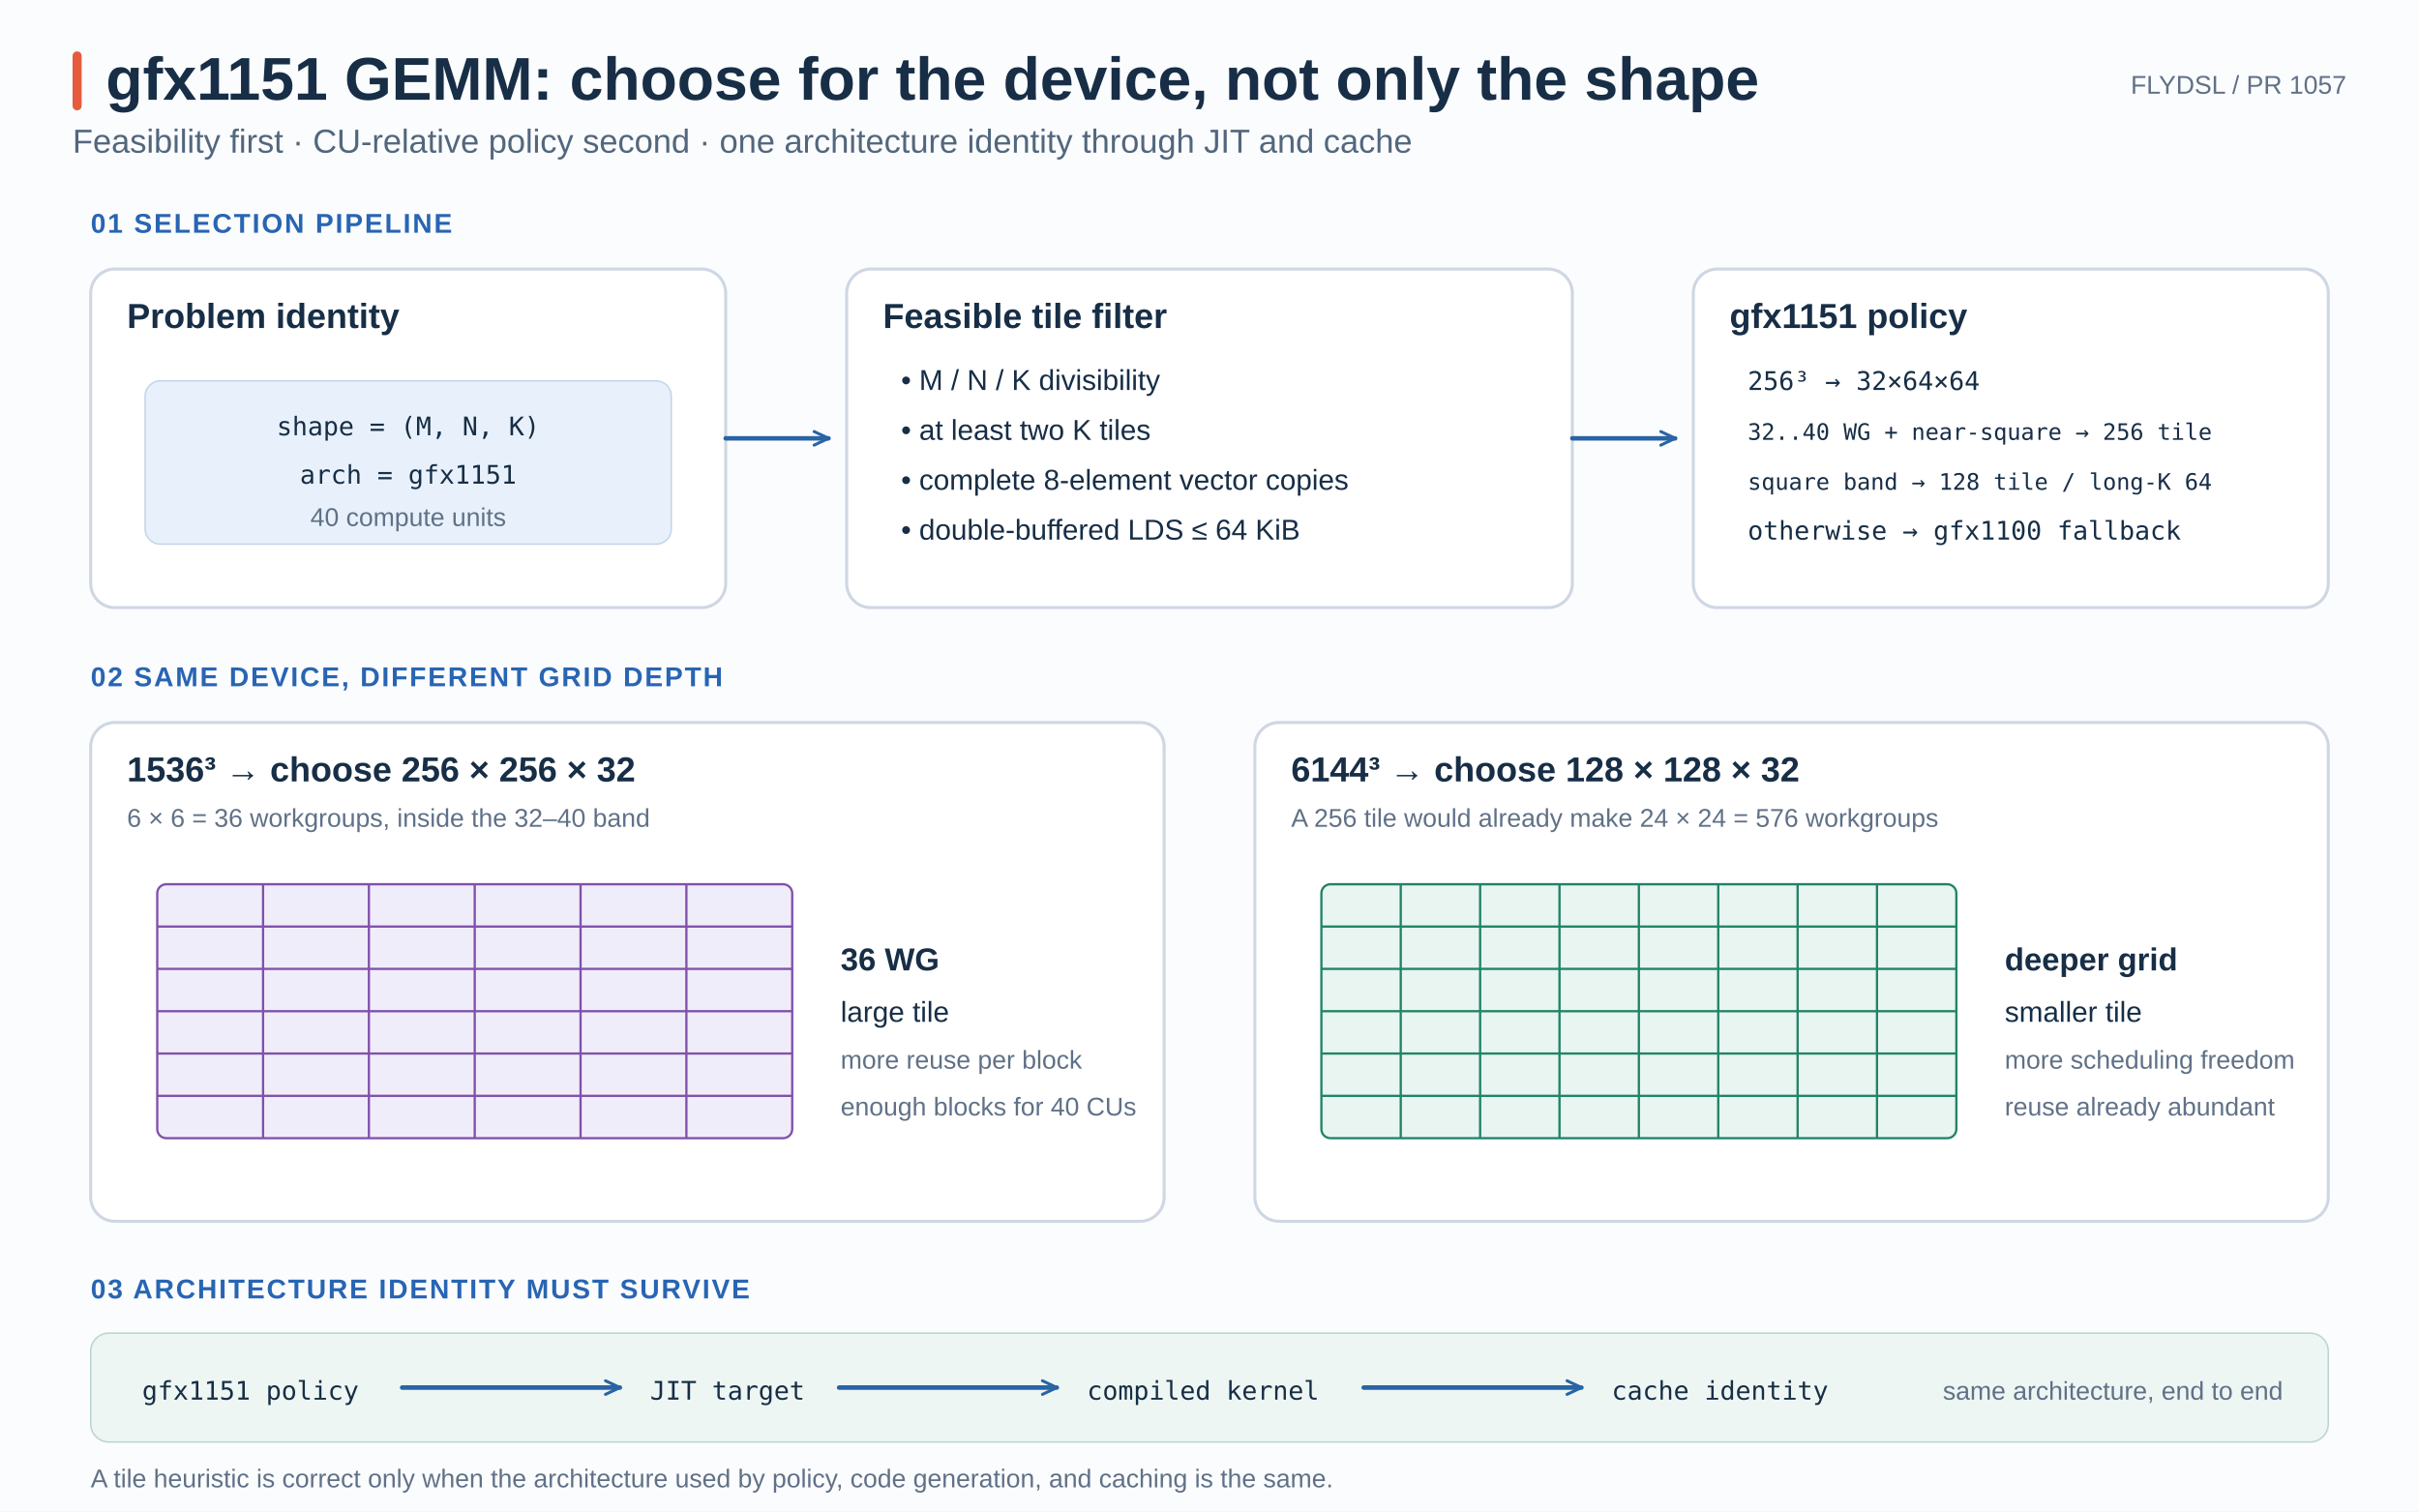
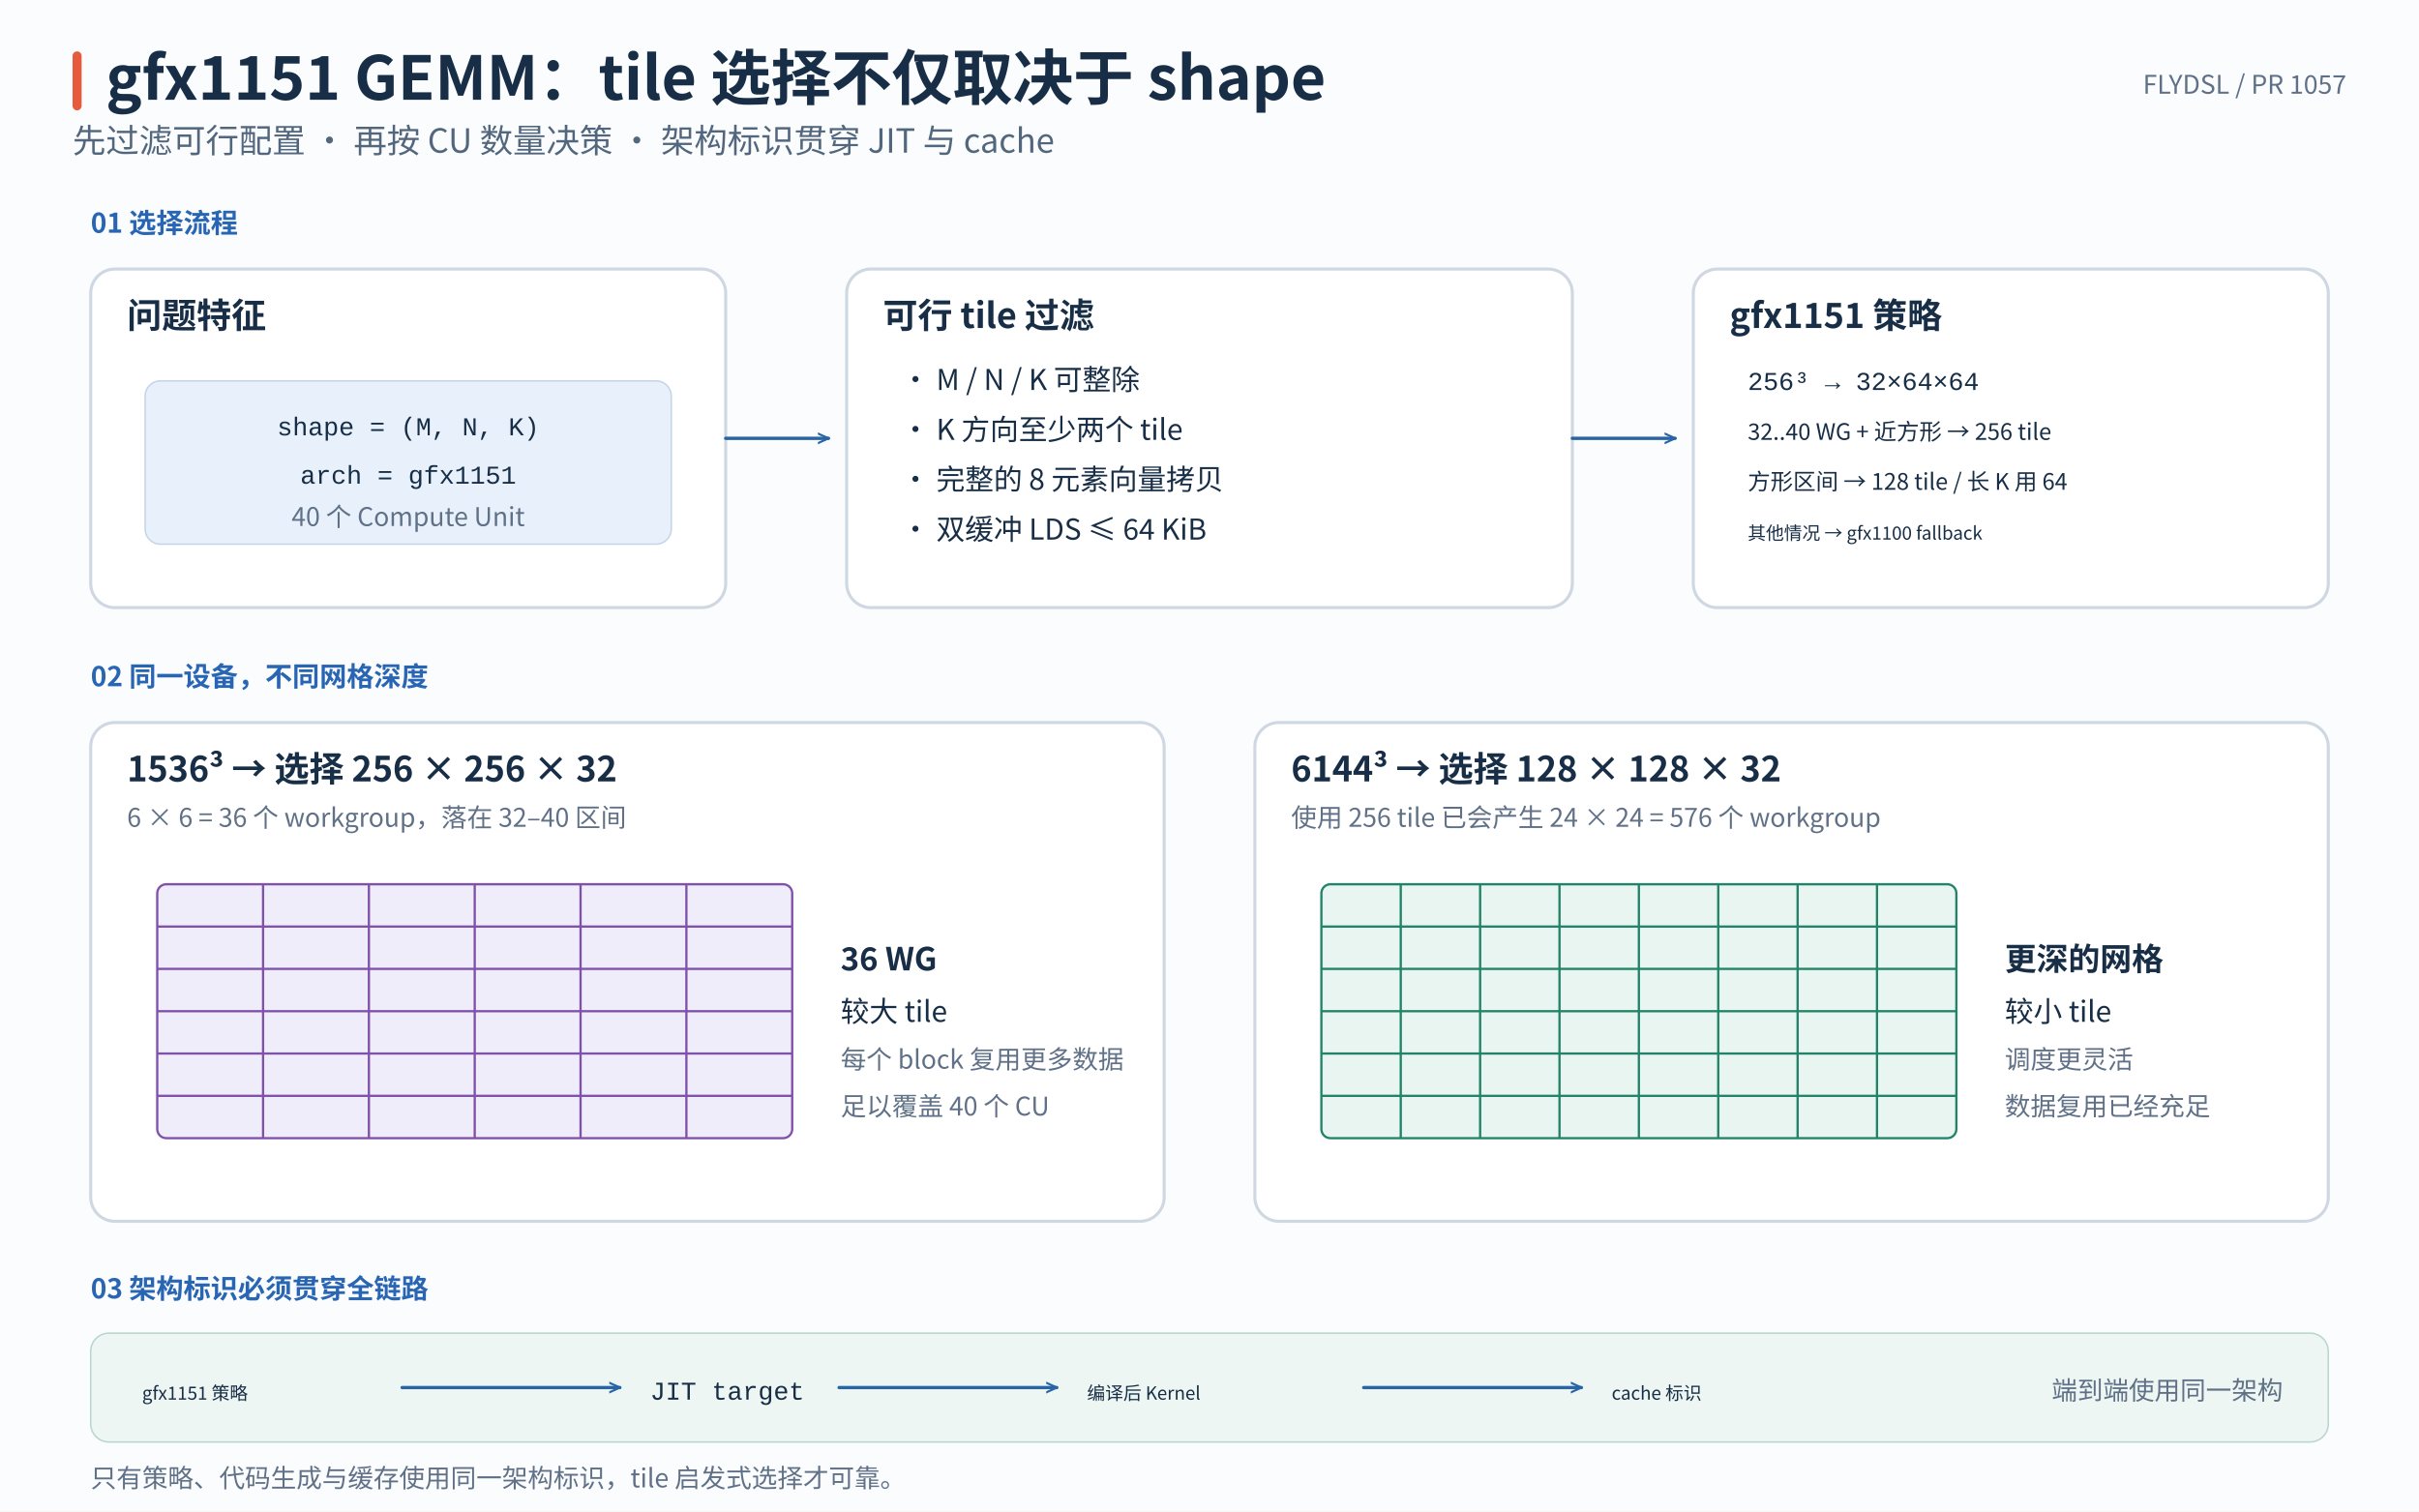
<svg xmlns="http://www.w3.org/2000/svg" width="1600" height="1000" viewBox="0 0 1600 1000" role="img" aria-labelledby="title desc">
  <defs>
-     <marker id="arrow" markerUnits="userSpaceOnUse" markerWidth="12" markerHeight="12" refX="10.5" refY="6" orient="auto">
-       <path d="M1 1.5 L10.5 6 L1 10.5" fill="none" stroke="#2964a4" stroke-width="2" stroke-linecap="round" stroke-linejoin="round" />
+     <marker id="arrow" markerUnits="userSpaceOnUse" markerWidth="8" markerHeight="8" refX="7" refY="4" orient="auto">
+       <path d="M0 0.8 L7 4 L0 7.2" fill="none" stroke="#2964a4" stroke-width="1.4" stroke-linecap="round" stroke-linejoin="round" />
    </marker>
  </defs>
  <style>
-     text{font-family:Arial,Helvetica,sans-serif;fill:#172e46}.title{font-size:40px;font-weight:700}.subtitle{font-size:22px;fill:#52677d}.eyebrow{font-size:18px;font-weight:700;letter-spacing:1.2px;fill:#2865b3}.section{font-size:23px;font-weight:700}.label{font-size:21px;font-weight:700}.body{font-size:19px}.small{font-size:17px;fill:#607187}.mono{font-family:"DejaVu Sans Mono",monospace;font-size:17px}.card{fill:#fff;stroke:#ced7e2;stroke-width:2}.flow{fill:none;stroke:#2964a4;stroke-width:3;stroke-linecap:round;stroke-linejoin:round;marker-end:url(#arrow)}
+     @font-face{font-family:"LXGW WenKai GB Screen";src:url("../fonts/LXGWWenKaiGBScreen.ttf") format("truetype")}text{font-family:"LXGW WenKai GB Screen","Noto Sans CJK SC","Microsoft YaHei",sans-serif;fill:#172e46}.title{font-size:40px;font-weight:700}.subtitle{font-size:22px;fill:#52677d}.eyebrow{font-size:18px;font-weight:700;letter-spacing:0;fill:#2865b3}.section{font-size:23px;font-weight:700}.label{font-size:21px;font-weight:700}.body{font-size:19px}.small{font-size:17px;fill:#607187}.mono{font-family:"SFMono-Regular",Consolas,"Liberation Mono",monospace;font-size:17px}.card{fill:#fff;stroke:#ced7e2;stroke-width:2}.flow{fill:none;stroke:#2964a4;stroke-width:2.2;stroke-linecap:round;stroke-linejoin:round;marker-end:url(#arrow)}
+     .mono{font-family:"SFMono-Regular",Consolas,"Liberation Mono","LXGW WenKai GB Screen",monospace}
+     .mixed{font-family:"LXGW WenKai GB Screen","Noto Sans CJK SC",sans-serif}
  </style>
  <rect width="1600" height="1000" fill="#fbfcfe" />
  <rect x="48" y="34" width="6" height="39" rx="3" fill="#e65b3d" />
-   <text x="70" y="66" class="title">gfx1151 GEMM: choose for the device, not only the shape</text>
-   <text x="48" y="101" class="subtitle">Feasibility first · CU-relative policy second · one architecture identity through JIT and cache</text>
+   <text x="70" y="66" class="title">gfx1151 GEMM：tile 选择不仅取决于 shape</text>
+   <text x="48" y="101" class="subtitle">先过滤可行配置 · 再按 CU 数量决策 · 架构标识贯穿 JIT 与 cache</text>
  <text x="1552" y="62" text-anchor="end" class="small">FLYDSL / PR 1057</text>
-   <text x="60" y="154" class="eyebrow">01  SELECTION PIPELINE</text>
+   <text x="60" y="154" class="eyebrow">01  选择流程</text>
  <rect x="60" y="178" width="420" height="224" rx="16" class="card" />
-   <text x="84" y="217" class="section">Problem identity</text>
+   <text x="84" y="217" class="section">问题特征</text>
  <rect x="96" y="252" width="348" height="108" rx="10" fill="#e8f1fb" stroke="#c3d5e7" />
  <text x="270" y="288" text-anchor="middle" class="mono">shape = (M, N, K)</text>
  <text x="270" y="320" text-anchor="middle" class="mono">arch = gfx1151</text>
-   <text x="270" y="348" text-anchor="middle" class="small">40 compute units</text>
+   <text x="270" y="348" text-anchor="middle" class="small">40 个 Compute Unit</text>
  <path d="M480 290 H548" class="flow" />
  <rect x="560" y="178" width="480" height="224" rx="16" class="card" />
-   <text x="584" y="217" class="section">Feasible tile filter</text>
-   <text x="596" y="258" class="body">• M / N / K divisibility</text>
-   <text x="596" y="291" class="body">• at least two K tiles</text>
-   <text x="596" y="324" class="body">• complete 8-element vector copies</text>
-   <text x="596" y="357" class="body">• double-buffered LDS ≤ 64 KiB</text>
+   <text x="584" y="217" class="section">可行 tile 过滤</text>
+   <text x="596" y="258" class="body">• M / N / K 可整除</text>
+   <text x="596" y="291" class="body">• K 方向至少两个 tile</text>
+   <text x="596" y="324" class="body">• 完整的 8 元素向量拷贝</text>
+   <text x="596" y="357" class="body">• 双缓冲 LDS ≤ 64 KiB</text>
  <path d="M1040 290 H1108" class="flow" />
  <rect x="1120" y="178" width="420" height="224" rx="16" class="card" />
-   <text x="1144" y="217" class="section">gfx1151 policy</text>
+   <text x="1144" y="217" class="section">gfx1151 策略</text>
  <text x="1156" y="258" class="mono">256³ → 32×64×64</text>
-   <text x="1156" y="291" class="mono" style="font-size:15px">32..40 WG + near-square → 256 tile</text>
-   <text x="1156" y="324" class="mono" style="font-size:15px">square band → 128 tile / long-K 64</text>
-   <text x="1156" y="357" class="mono">otherwise → gfx1100 fallback</text>
-   <text x="60" y="454" class="eyebrow">02  SAME DEVICE, DIFFERENT GRID DEPTH</text>
+   <text x="1156" y="291" class="mixed" style="font-size:15px">32..40 WG + 近方形 → 256 tile</text>
+   <text x="1156" y="324" class="mixed" style="font-size:15px">方形区间 → 128 tile / 长 K 用 64</text>
+   <text x="1156" y="357" class="mixed">其他情况 → gfx1100 fallback</text>
+   <text x="60" y="454" class="eyebrow">02  同一设备，不同网格深度</text>
  <rect x="60" y="478" width="710" height="330" rx="16" class="card" />
-   <text x="84" y="517" class="section">1536³ → choose 256 × 256 × 32</text>
-   <text x="84" y="547" class="small">6 × 6 = 36 workgroups, inside the 32–40 band</text>
+   <text x="84" y="517" class="section">1536³ → 选择 256 × 256 × 32</text>
+   <text x="84" y="547" class="small">6 × 6 = 36 个 workgroup，落在 32–40 区间</text>
  <g transform="translate(104 585)" fill="#f0edfa" stroke="#8051aa" stroke-width="1.5">
    <rect width="420" height="168" rx="6" />
    <path d="M70 0V168M140 0V168M210 0V168M280 0V168M350 0V168M0 28H420M0 56H420M0 84H420M0 112H420M0 140H420" fill="none" />
  </g>
  <text x="556" y="642" class="label" fill="#8051aa">36 WG</text>
-   <text x="556" y="676" class="body">large tile</text>
-   <text x="556" y="707" class="small">more reuse per block</text>
-   <text x="556" y="738" class="small">enough blocks for 40 CUs</text>
+   <text x="556" y="676" class="body">较大 tile</text>
+   <text x="556" y="707" class="small">每个 block 复用更多数据</text>
+   <text x="556" y="738" class="small">足以覆盖 40 个 CU</text>
  <rect x="830" y="478" width="710" height="330" rx="16" class="card" />
-   <text x="854" y="517" class="section">6144³ → choose 128 × 128 × 32</text>
-   <text x="854" y="547" class="small">A 256 tile would already make 24 × 24 = 576 workgroups</text>
+   <text x="854" y="517" class="section">6144³ → 选择 128 × 128 × 32</text>
+   <text x="854" y="547" class="small">使用 256 tile 已会产生 24 × 24 = 576 个 workgroup</text>
  <g transform="translate(874 585)" fill="#e8f5f1" stroke="#218367" stroke-width="1.5">
    <rect width="420" height="168" rx="6" />
    <path d="M52.5 0V168M105 0V168M157.5 0V168M210 0V168M262.5 0V168M315 0V168M367.5 0V168M0 28H420M0 56H420M0 84H420M0 112H420M0 140H420" fill="none" />
  </g>
-   <text x="1326" y="642" class="label" fill="#218367">deeper grid</text>
-   <text x="1326" y="676" class="body">smaller tile</text>
-   <text x="1326" y="707" class="small">more scheduling freedom</text>
-   <text x="1326" y="738" class="small">reuse already abundant</text>
-   <text x="60" y="859" class="eyebrow">03  ARCHITECTURE IDENTITY MUST SURVIVE</text>
+   <text x="1326" y="642" class="label" fill="#218367">更深的网格</text>
+   <text x="1326" y="676" class="body">较小 tile</text>
+   <text x="1326" y="707" class="small">调度更灵活</text>
+   <text x="1326" y="738" class="small">数据复用已经充足</text>
+   <text x="60" y="859" class="eyebrow">03  架构标识必须贯穿全链路</text>
  <rect x="60" y="882" width="1480" height="72" rx="12" fill="#edf6f3" stroke="#b9d6cd" />
-   <text x="94" y="926" class="mono">gfx1151 policy</text>
+   <text x="94" y="926" class="mixed">gfx1151 策略</text>
  <path d="M266 918 H410" class="flow" />
  <text x="430" y="926" class="mono">JIT target</text>
  <path d="M555 918 H699" class="flow" />
-   <text x="719" y="926" class="mono">compiled kernel</text>
+   <text x="719" y="926" class="mixed">编译后 Kernel</text>
  <path d="M902 918 H1046" class="flow" />
-   <text x="1066" y="926" class="mono">cache identity</text>
-   <text x="1510" y="926" text-anchor="end" class="small">same architecture, end to end</text>
-   <text x="60" y="984" class="small">A tile heuristic is correct only when the architecture used by policy, code generation, and caching is the same.</text>
+   <text x="1066" y="926" class="mixed">cache 标识</text>
+   <text x="1510" y="926" text-anchor="end" class="small">端到端使用同一架构</text>
+   <text x="60" y="984" class="small">只有策略、代码生成与缓存使用同一架构标识，tile 启发式选择才可靠。</text>
</svg>
